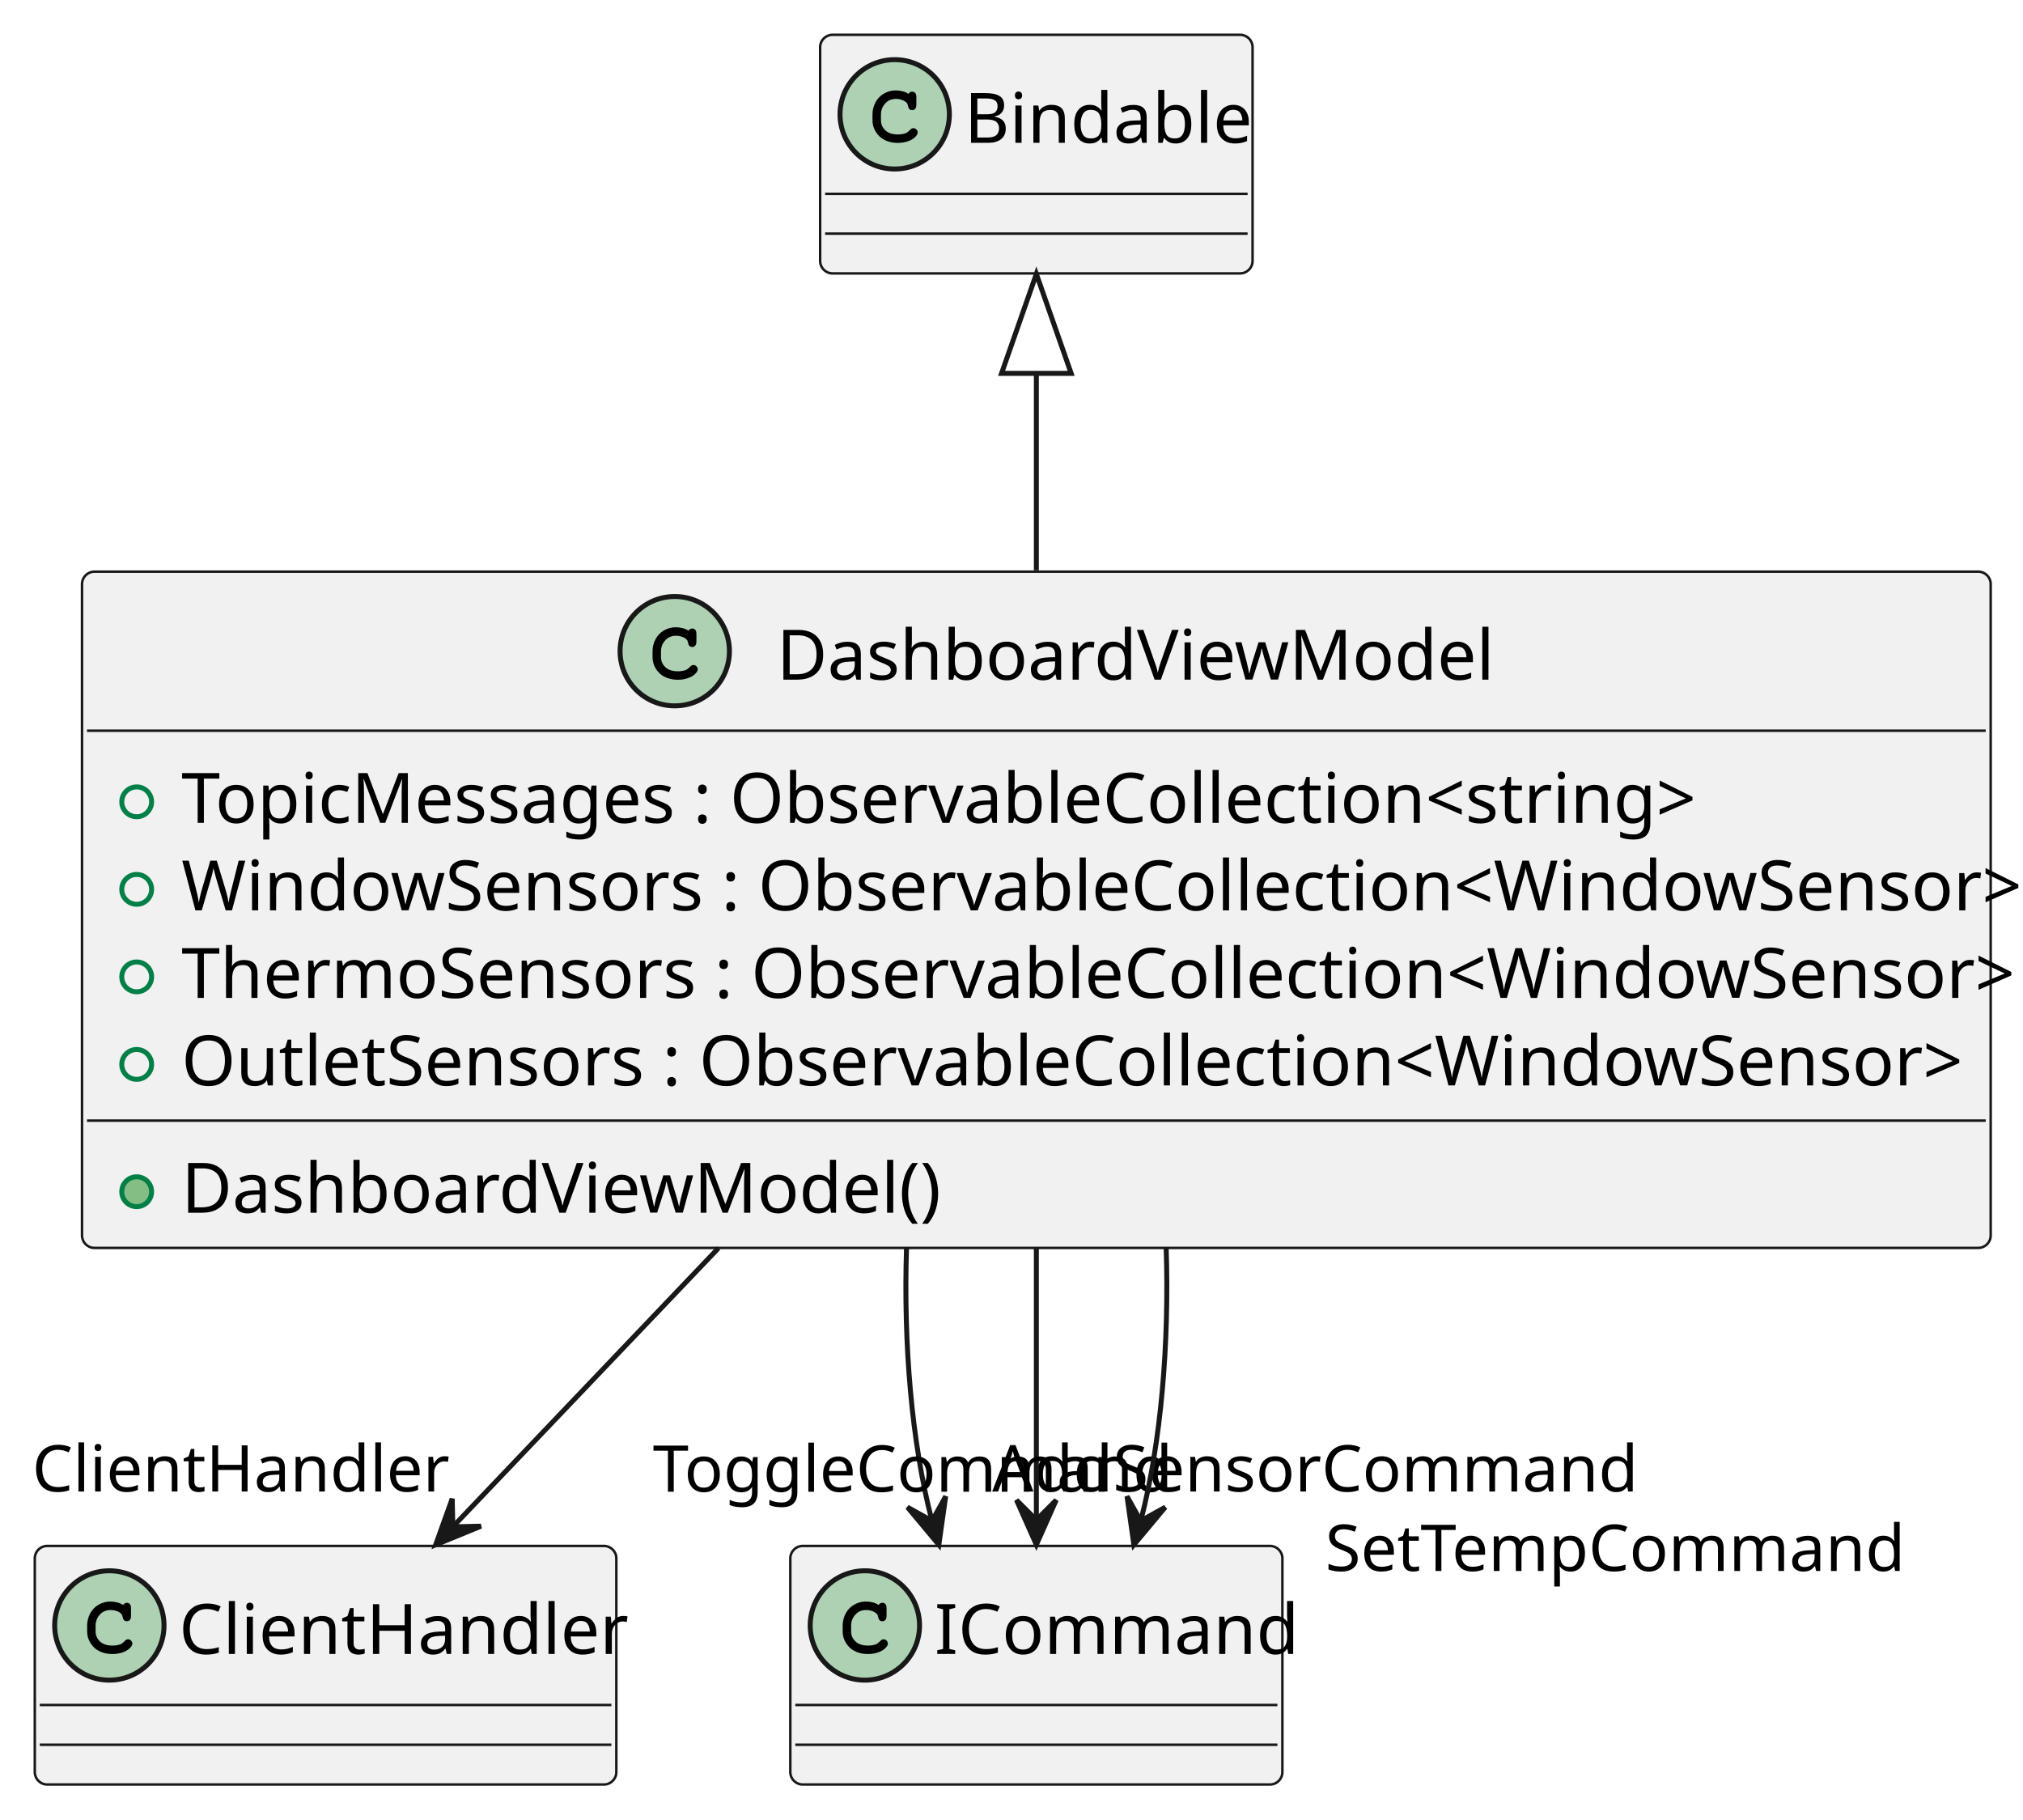
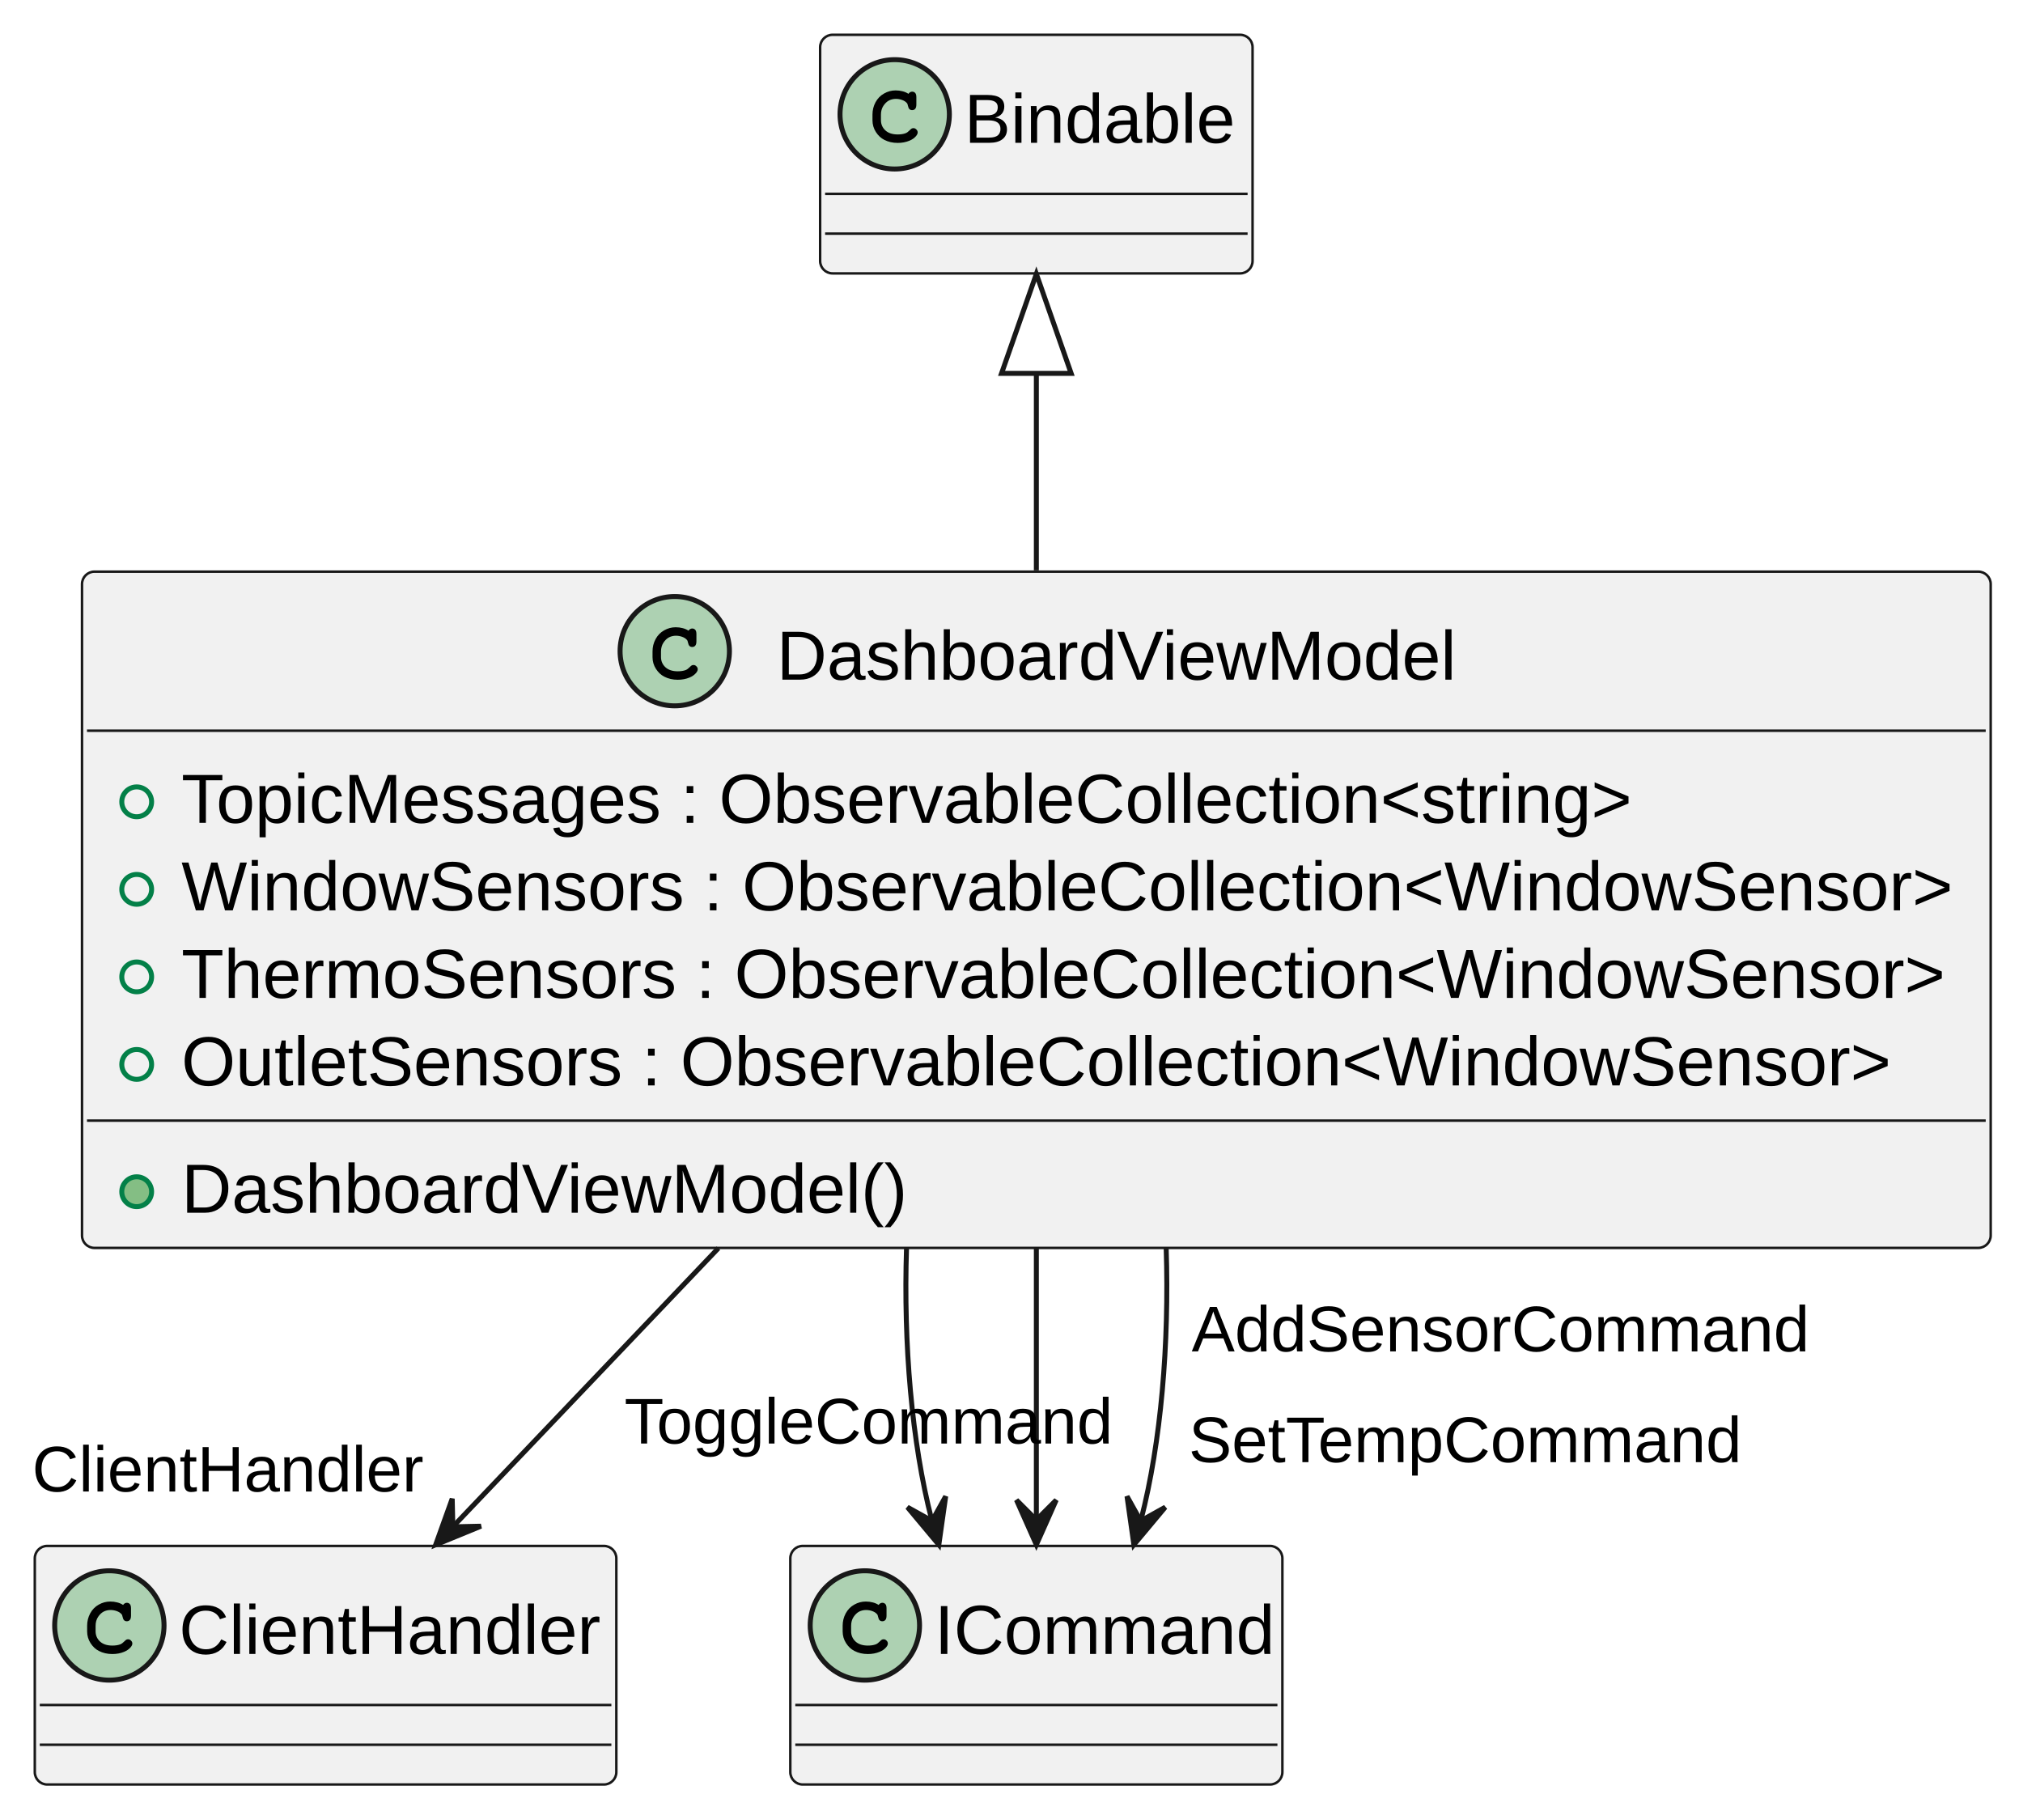
- <svg xmlns="http://www.w3.org/2000/svg" contentStyleType="text/css" height="366px" preserveAspectRatio="none" style="width:407px;height:366px;background:#FFFFFF;" version="1.1" viewBox="0 0 407 366" width="407px" zoomAndPan="magnify">
-   <defs />
+ <svg xmlns="http://www.w3.org/2000/svg" width="407px" height="366px" version="1.1" xml:space="preserve" style="fill-rule:evenodd;clip-rule:evenodd;">
  <g>
    <g id="elem_DashboardViewModel">
-       <rect codeLine="1" fill="#F1F1F1" height="136.047" id="DashboardViewModel" rx="2.5" ry="2.5" style="stroke:#181818;stroke-width:0.5;" width="384" x="16.5" y="115" />
-       <ellipse cx="135.75" cy="131" fill="#ADD1B2" rx="11" ry="11" style="stroke:#181818;stroke-width:1.0;" />
-       <path d="M138.516,126.875 Q138.672,126.656 138.859,126.547 Q139.047,126.438 139.266,126.438 Q139.641,126.438 139.875,126.703 Q140.109,126.953 140.109,127.562 L140.109,129.016 Q140.109,129.625 139.875,129.891 Q139.641,130.156 139.266,130.156 Q138.922,130.156 138.719,129.953 Q138.516,129.766 138.406,129.25 Q138.359,128.891 138.172,128.703 Q137.844,128.328 137.234,128.109 Q136.625,127.891 136,127.891 Q135.234,127.891 134.594,128.219 Q133.969,128.547 133.469,129.297 Q132.984,130.047 132.984,131.078 L132.984,132.172 Q132.984,133.406 133.875,134.234 Q134.766,135.047 136.359,135.047 Q137.297,135.047 137.953,134.797 Q138.344,134.641 138.766,134.203 Q139.031,133.938 139.172,133.859 Q139.328,133.781 139.531,133.781 Q139.859,133.781 140.109,134.047 Q140.375,134.297 140.375,134.641 Q140.375,134.984 140.031,135.391 Q139.531,135.969 138.734,136.297 Q137.656,136.75 136.359,136.75 Q134.844,136.75 133.641,136.125 Q132.656,135.625 131.969,134.562 Q131.281,133.484 131.281,132.203 L131.281,131.047 Q131.281,129.719 131.891,128.578 Q132.516,127.422 133.609,126.812 Q134.703,126.188 135.938,126.188 Q136.672,126.188 137.312,126.359 Q137.969,126.516 138.516,126.875 Z " fill="#000000" />
-       <text fill="#000000" font-family="sans-serif" font-size="14" lengthAdjust="spacing" textLength="137" x="156.25" y="136.728">DashboardViewModel</text>
-       <line style="stroke:#181818;stroke-width:0.5;" x1="17.5" x2="399.5" y1="147" y2="147" />
-       <ellipse cx="27.5" cy="161.305" fill="none" rx="3" ry="3" style="stroke:#038048;stroke-width:1.0;" />
-       <text fill="#000000" font-family="sans-serif" font-size="14" lengthAdjust="spacing" textLength="297" x="36.5" y="165.533">TopicMessages : ObservableCollection&lt;string&gt;</text>
-       <ellipse cx="27.5" cy="178.914" fill="none" rx="3" ry="3" style="stroke:#038048;stroke-width:1.0;" />
-       <text fill="#000000" font-family="sans-serif" font-size="14" lengthAdjust="spacing" textLength="358" x="36.5" y="183.143">WindowSensors : ObservableCollection&lt;WindowSensor&gt;</text>
-       <ellipse cx="27.5" cy="196.523" fill="none" rx="3" ry="3" style="stroke:#038048;stroke-width:1.0;" />
-       <text fill="#000000" font-family="sans-serif" font-size="14" lengthAdjust="spacing" textLength="358" x="36.5" y="200.752">ThermoSensors : ObservableCollection&lt;WindowSensor&gt;</text>
-       <ellipse cx="27.5" cy="214.133" fill="none" rx="3" ry="3" style="stroke:#038048;stroke-width:1.0;" />
-       <text fill="#000000" font-family="sans-serif" font-size="14" lengthAdjust="spacing" textLength="347" x="36.5" y="218.361">OutletSensors : ObservableCollection&lt;WindowSensor&gt;</text>
-       <line style="stroke:#181818;stroke-width:0.5;" x1="17.5" x2="399.5" y1="225.438" y2="225.438" />
-       <ellipse cx="27.5" cy="239.742" fill="#84BE84" rx="3" ry="3" style="stroke:#038048;stroke-width:1.0;" />
-       <text fill="#000000" font-family="sans-serif" font-size="14" lengthAdjust="spacing" textLength="147" x="36.5" y="243.971">DashboardViewModel()</text>
+       <path id="DashboardViewModel" d="M400.5,117.5C400.5,116.12 399.38,115 398,115L19,115C17.62,115 16.5,116.12 16.5,117.5L16.5,248.547C16.5,249.927 17.62,251.047 19,251.047L398,251.047C399.38,251.047 400.5,249.927 400.5,248.547L400.5,117.5Z" style="fill:rgb(241,241,241);stroke:rgb(24,24,24);stroke-width:0.5px;" />
+       <circle cx="135.75" cy="131" r="11" style="fill:rgb(173,209,178);stroke:rgb(24,24,24);stroke-width:1px;" />
+       <path d="M138.516,126.875C138.62,126.729 138.734,126.62 138.859,126.547C138.984,126.474 139.12,126.438 139.266,126.438C139.516,126.438 139.719,126.526 139.875,126.703C140.031,126.87 140.109,127.156 140.109,127.563L140.109,129.016C140.109,129.422 140.031,129.714 139.875,129.891C139.719,130.068 139.516,130.156 139.266,130.156C139.036,130.156 138.854,130.089 138.719,129.953C138.583,129.828 138.479,129.594 138.406,129.25C138.375,129.01 138.297,128.828 138.172,128.703C137.953,128.453 137.641,128.255 137.234,128.109C136.828,127.964 136.417,127.891 136,127.891C135.49,127.891 135.021,128 134.594,128.219C134.177,128.438 133.802,128.797 133.469,129.297C133.146,129.797 132.984,130.391 132.984,131.078L132.984,132.172C132.984,132.995 133.281,133.682 133.875,134.234C134.469,134.776 135.297,135.047 136.359,135.047C136.984,135.047 137.516,134.964 137.953,134.797C138.214,134.693 138.484,134.495 138.766,134.203C138.943,134.026 139.078,133.911 139.172,133.859C139.276,133.807 139.396,133.781 139.531,133.781C139.75,133.781 139.943,133.87 140.109,134.047C140.286,134.214 140.375,134.411 140.375,134.641C140.375,134.87 140.26,135.12 140.031,135.391C139.698,135.776 139.266,136.078 138.734,136.297C138.016,136.599 137.224,136.75 136.359,136.75C135.349,136.75 134.443,136.542 133.641,136.125C132.984,135.792 132.427,135.271 131.969,134.563C131.51,133.844 131.281,133.057 131.281,132.203L131.281,131.047C131.281,130.161 131.484,129.339 131.891,128.578C132.307,127.807 132.88,127.219 133.609,126.813C134.339,126.396 135.115,126.188 135.938,126.188C136.427,126.188 136.885,126.245 137.313,126.359C137.75,126.464 138.151,126.635 138.516,126.875Z" style="fill-rule:nonzero;" />
+       <g transform="matrix(1,0,0,1,156.25,136.728)">
+         <text x="0px" y="0px" style="font-family:'ArialMT', 'Arial', sans-serif;font-size:14px;">DashboardV<tspan x="77.574px 80.685px " y="0px 0px ">ie</tspan>wModel</text>
+       </g>
+       <path d="M17.5,147L399.5,147" style="fill:none;fill-rule:nonzero;stroke:rgb(24,24,24);stroke-width:0.5px;" />
+       <circle cx="27.5" cy="161.305" r="3" style="fill:none;stroke:rgb(3,128,72);stroke-width:1px;" />
+       <g transform="matrix(1,0,0,1,36.5,165.533)">
+         <text x="0px" y="0px" style="font-family:'ArialMT', 'Arial', sans-serif;font-size:14px;">T<tspan x="7px 14.786px " y="0px 0px ">op</tspan>icMessages : ObservableCollection&lt;string&gt;</text>
+       </g>
+       <circle cx="27.5" cy="178.914" r="3" style="fill:none;stroke:rgb(3,128,72);stroke-width:1px;" />
+       <g transform="matrix(1,0,0,1,36.5,183.143)">
+         <text x="0px" y="0px" style="font-family:'ArialMT', 'Arial', sans-serif;font-size:14px;">WindowSensors : ObservableCollection&lt;WindowSensor&gt;</text>
+       </g>
+       <circle cx="27.5" cy="196.523" r="3" style="fill:none;stroke:rgb(3,128,72);stroke-width:1px;" />
+       <g transform="matrix(1,0,0,1,36.5,200.752)">
+         <text x="0px" y="0px" style="font-family:'ArialMT', 'Arial', sans-serif;font-size:14px;">ThermoSensors : ObservableCollection&lt;WindowSensor&gt;</text>
+       </g>
+       <circle cx="27.5" cy="214.133" r="3" style="fill:none;stroke:rgb(3,128,72);stroke-width:1px;" />
+       <g transform="matrix(1,0,0,1,36.5,218.361)">
+         <text x="0px" y="0px" style="font-family:'ArialMT', 'Arial', sans-serif;font-size:14px;">OutletSensors : ObservableCollection&lt;WindowSensor&gt;</text>
+       </g>
+       <path d="M17.5,225.438L399.5,225.438" style="fill:none;fill-rule:nonzero;stroke:rgb(24,24,24);stroke-width:0.5px;" />
+       <circle cx="27.5" cy="239.742" r="3" style="fill:rgb(132,190,132);stroke:rgb(3,128,72);stroke-width:1px;" />
+       <g transform="matrix(1,0,0,1,36.5,243.971)">
+         <text x="0px" y="0px" style="font-family:'ArialMT', 'Arial', sans-serif;font-size:14px;">DashboardV<tspan x="77.574px 80.685px " y="0px 0px ">ie</tspan>wModel()</text>
+       </g>
    </g>
    <g id="elem_Bindable">
-       <rect fill="#F1F1F1" height="48" id="Bindable" rx="2.5" ry="2.5" style="stroke:#181818;stroke-width:0.5;" width="87" x="165" y="7" />
-       <ellipse cx="180" cy="23" fill="#ADD1B2" rx="11" ry="11" style="stroke:#181818;stroke-width:1.0;" />
-       <path d="M182.766,18.875 Q182.922,18.656 183.109,18.547 Q183.297,18.438 183.516,18.438 Q183.891,18.438 184.125,18.703 Q184.359,18.953 184.359,19.562 L184.359,21.016 Q184.359,21.625 184.125,21.891 Q183.891,22.156 183.516,22.156 Q183.172,22.156 182.969,21.953 Q182.766,21.766 182.656,21.25 Q182.609,20.891 182.422,20.703 Q182.094,20.328 181.484,20.109 Q180.875,19.891 180.25,19.891 Q179.484,19.891 178.844,20.219 Q178.219,20.547 177.719,21.297 Q177.234,22.047 177.234,23.078 L177.234,24.172 Q177.234,25.406 178.125,26.234 Q179.016,27.047 180.609,27.047 Q181.547,27.047 182.203,26.797 Q182.594,26.641 183.016,26.203 Q183.281,25.938 183.422,25.859 Q183.578,25.781 183.781,25.781 Q184.109,25.781 184.359,26.047 Q184.625,26.297 184.625,26.641 Q184.625,26.984 184.281,27.391 Q183.781,27.969 182.984,28.297 Q181.906,28.75 180.609,28.75 Q179.094,28.75 177.891,28.125 Q176.906,27.625 176.219,26.562 Q175.531,25.484 175.531,24.203 L175.531,23.047 Q175.531,21.719 176.141,20.578 Q176.766,19.422 177.859,18.812 Q178.953,18.188 180.188,18.188 Q180.922,18.188 181.562,18.359 Q182.219,18.516 182.766,18.875 Z " fill="#000000" />
-       <text fill="#000000" font-family="sans-serif" font-size="14" lengthAdjust="spacing" textLength="55" x="194" y="28.729">Bindable</text>
-       <line style="stroke:#181818;stroke-width:0.5;" x1="166" x2="251" y1="39" y2="39" />
-       <line style="stroke:#181818;stroke-width:0.5;" x1="166" x2="251" y1="47" y2="47" />
+       <path id="Bindable" d="M252,9.5C252,8.12 250.88,7 249.5,7L167.5,7C166.12,7 165,8.12 165,9.5L165,52.5C165,53.88 166.12,55 167.5,55L249.5,55C250.88,55 252,53.88 252,52.5L252,9.5Z" style="fill:rgb(241,241,241);stroke:rgb(24,24,24);stroke-width:0.5px;" />
+       <circle cx="180" cy="23" r="11" style="fill:rgb(173,209,178);stroke:rgb(24,24,24);stroke-width:1px;" />
+       <path d="M182.766,18.875C182.87,18.729 182.984,18.62 183.109,18.547C183.234,18.474 183.37,18.438 183.516,18.438C183.766,18.438 183.969,18.526 184.125,18.703C184.281,18.87 184.359,19.156 184.359,19.563L184.359,21.016C184.359,21.422 184.281,21.714 184.125,21.891C183.969,22.068 183.766,22.156 183.516,22.156C183.286,22.156 183.104,22.089 182.969,21.953C182.833,21.828 182.729,21.594 182.656,21.25C182.625,21.01 182.547,20.828 182.422,20.703C182.203,20.453 181.891,20.255 181.484,20.109C181.078,19.964 180.667,19.891 180.25,19.891C179.74,19.891 179.271,20 178.844,20.219C178.427,20.438 178.052,20.797 177.719,21.297C177.396,21.797 177.234,22.391 177.234,23.078L177.234,24.172C177.234,24.995 177.531,25.682 178.125,26.234C178.719,26.776 179.547,27.047 180.609,27.047C181.234,27.047 181.766,26.964 182.203,26.797C182.464,26.693 182.734,26.495 183.016,26.203C183.193,26.026 183.328,25.911 183.422,25.859C183.526,25.807 183.646,25.781 183.781,25.781C184,25.781 184.193,25.87 184.359,26.047C184.536,26.214 184.625,26.411 184.625,26.641C184.625,26.87 184.51,27.12 184.281,27.391C183.948,27.776 183.516,28.078 182.984,28.297C182.266,28.599 181.474,28.75 180.609,28.75C179.599,28.75 178.693,28.542 177.891,28.125C177.234,27.792 176.677,27.271 176.219,26.563C175.76,25.844 175.531,25.057 175.531,24.203L175.531,23.047C175.531,22.162 175.734,21.339 176.141,20.578C176.557,19.807 177.13,19.219 177.859,18.813C178.589,18.396 179.365,18.188 180.188,18.188C180.677,18.188 181.135,18.245 181.563,18.359C182,18.464 182.401,18.635 182.766,18.875Z" style="fill-rule:nonzero;" />
+       <g transform="matrix(1,0,0,1,194,28.7285)">
+         <text x="0px" y="0px" style="font-family:'ArialMT', 'Arial', sans-serif;font-size:14px;">Bindable</text>
+       </g>
+       <path d="M166,39L251,39" style="fill:none;fill-rule:nonzero;stroke:rgb(24,24,24);stroke-width:0.5px;" />
+       <path d="M166,47L251,47" style="fill:none;fill-rule:nonzero;stroke:rgb(24,24,24);stroke-width:0.5px;" />
    </g>
    <g id="elem_ClientHandler">
-       <rect fill="#F1F1F1" height="48" id="ClientHandler" rx="2.5" ry="2.5" style="stroke:#181818;stroke-width:0.5;" width="117" x="7" y="311" />
-       <ellipse cx="22" cy="327" fill="#ADD1B2" rx="11" ry="11" style="stroke:#181818;stroke-width:1.0;" />
-       <path d="M24.766,322.875 Q24.922,322.656 25.109,322.547 Q25.297,322.438 25.516,322.438 Q25.891,322.438 26.125,322.703 Q26.359,322.953 26.359,323.562 L26.359,325.016 Q26.359,325.625 26.125,325.891 Q25.891,326.156 25.516,326.156 Q25.172,326.156 24.969,325.953 Q24.766,325.766 24.656,325.25 Q24.609,324.891 24.422,324.703 Q24.094,324.328 23.484,324.109 Q22.875,323.891 22.25,323.891 Q21.484,323.891 20.844,324.219 Q20.219,324.547 19.719,325.297 Q19.234,326.047 19.234,327.078 L19.234,328.172 Q19.234,329.406 20.125,330.234 Q21.016,331.047 22.609,331.047 Q23.547,331.047 24.203,330.797 Q24.594,330.641 25.016,330.203 Q25.281,329.938 25.422,329.859 Q25.578,329.781 25.781,329.781 Q26.109,329.781 26.359,330.047 Q26.625,330.297 26.625,330.641 Q26.625,330.984 26.281,331.391 Q25.781,331.969 24.984,332.297 Q23.906,332.75 22.609,332.75 Q21.094,332.75 19.891,332.125 Q18.906,331.625 18.219,330.562 Q17.531,329.484 17.531,328.203 L17.531,327.047 Q17.531,325.719 18.141,324.578 Q18.766,323.422 19.859,322.812 Q20.953,322.188 22.188,322.188 Q22.922,322.188 23.562,322.359 Q24.219,322.516 24.766,322.875 Z " fill="#000000" />
-       <text fill="#000000" font-family="sans-serif" font-size="14" lengthAdjust="spacing" textLength="85" x="36" y="332.728">ClientHandler</text>
-       <line style="stroke:#181818;stroke-width:0.5;" x1="8" x2="123" y1="343" y2="343" />
-       <line style="stroke:#181818;stroke-width:0.5;" x1="8" x2="123" y1="351" y2="351" />
+       <path id="ClientHandler" d="M124,313.5C124,312.12 122.88,311 121.5,311L9.5,311C8.12,311 7,312.12 7,313.5L7,356.5C7,357.88 8.12,359 9.5,359L121.5,359C122.88,359 124,357.88 124,356.5L124,313.5Z" style="fill:rgb(241,241,241);stroke:rgb(24,24,24);stroke-width:0.5px;" />
+       <circle cx="22" cy="327" r="11" style="fill:rgb(173,209,178);stroke:rgb(24,24,24);stroke-width:1px;" />
+       <path d="M24.766,322.875C24.87,322.729 24.984,322.62 25.109,322.547C25.234,322.474 25.37,322.438 25.516,322.438C25.766,322.438 25.969,322.526 26.125,322.703C26.281,322.87 26.359,323.156 26.359,323.563L26.359,325.016C26.359,325.422 26.281,325.714 26.125,325.891C25.969,326.068 25.766,326.156 25.516,326.156C25.286,326.156 25.104,326.089 24.969,325.953C24.833,325.828 24.729,325.594 24.656,325.25C24.625,325.01 24.547,324.828 24.422,324.703C24.203,324.453 23.891,324.255 23.484,324.109C23.078,323.964 22.667,323.891 22.25,323.891C21.74,323.891 21.271,324 20.844,324.219C20.427,324.438 20.052,324.797 19.719,325.297C19.396,325.797 19.234,326.391 19.234,327.078L19.234,328.172C19.234,328.995 19.531,329.682 20.125,330.234C20.719,330.776 21.547,331.047 22.609,331.047C23.234,331.047 23.766,330.964 24.203,330.797C24.464,330.693 24.734,330.495 25.016,330.203C25.193,330.026 25.328,329.911 25.422,329.859C25.526,329.807 25.646,329.781 25.781,329.781C26,329.781 26.193,329.87 26.359,330.047C26.536,330.214 26.625,330.411 26.625,330.641C26.625,330.87 26.51,331.12 26.281,331.391C25.948,331.776 25.516,332.078 24.984,332.297C24.266,332.599 23.474,332.75 22.609,332.75C21.599,332.75 20.693,332.542 19.891,332.125C19.234,331.792 18.677,331.271 18.219,330.563C17.76,329.844 17.531,329.057 17.531,328.203L17.531,327.047C17.531,326.162 17.734,325.339 18.141,324.578C18.557,323.807 19.13,323.219 19.859,322.813C20.589,322.396 21.365,322.188 22.188,322.188C22.677,322.188 23.135,322.245 23.563,322.359C24,322.464 24.401,322.635 24.766,322.875Z" style="fill-rule:nonzero;" />
+       <g transform="matrix(1,0,0,1,36,332.728)">
+         <text x="0px" y="0px" style="font-family:'ArialMT', 'Arial', sans-serif;font-size:14px;">ClientHandler</text>
+       </g>
+       <path d="M8,343L123,343" style="fill:none;fill-rule:nonzero;stroke:rgb(24,24,24);stroke-width:0.5px;" />
+       <path d="M8,351L123,351" style="fill:none;fill-rule:nonzero;stroke:rgb(24,24,24);stroke-width:0.5px;" />
    </g>
    <g id="elem_ICommand">
-       <rect fill="#F1F1F1" height="48" id="ICommand" rx="2.5" ry="2.5" style="stroke:#181818;stroke-width:0.5;" width="99" x="159" y="311" />
-       <ellipse cx="174" cy="327" fill="#ADD1B2" rx="11" ry="11" style="stroke:#181818;stroke-width:1.0;" />
-       <path d="M176.766,322.875 Q176.922,322.656 177.109,322.547 Q177.297,322.438 177.516,322.438 Q177.891,322.438 178.125,322.703 Q178.359,322.953 178.359,323.562 L178.359,325.016 Q178.359,325.625 178.125,325.891 Q177.891,326.156 177.516,326.156 Q177.172,326.156 176.969,325.953 Q176.766,325.766 176.656,325.25 Q176.609,324.891 176.422,324.703 Q176.094,324.328 175.484,324.109 Q174.875,323.891 174.25,323.891 Q173.484,323.891 172.844,324.219 Q172.219,324.547 171.719,325.297 Q171.234,326.047 171.234,327.078 L171.234,328.172 Q171.234,329.406 172.125,330.234 Q173.016,331.047 174.609,331.047 Q175.547,331.047 176.203,330.797 Q176.594,330.641 177.016,330.203 Q177.281,329.938 177.422,329.859 Q177.578,329.781 177.781,329.781 Q178.109,329.781 178.359,330.047 Q178.625,330.297 178.625,330.641 Q178.625,330.984 178.281,331.391 Q177.781,331.969 176.984,332.297 Q175.906,332.75 174.609,332.75 Q173.094,332.75 171.891,332.125 Q170.906,331.625 170.219,330.562 Q169.531,329.484 169.531,328.203 L169.531,327.047 Q169.531,325.719 170.141,324.578 Q170.766,323.422 171.859,322.812 Q172.953,322.188 174.188,322.188 Q174.922,322.188 175.562,322.359 Q176.219,322.516 176.766,322.875 Z " fill="#000000" />
-       <text fill="#000000" font-family="sans-serif" font-size="14" lengthAdjust="spacing" textLength="67" x="188" y="332.728">ICommand</text>
-       <line style="stroke:#181818;stroke-width:0.5;" x1="160" x2="257" y1="343" y2="343" />
-       <line style="stroke:#181818;stroke-width:0.5;" x1="160" x2="257" y1="351" y2="351" />
+       <path id="ICommand" d="M258,313.5C258,312.12 256.88,311 255.5,311L161.5,311C160.12,311 159,312.12 159,313.5L159,356.5C159,357.88 160.12,359 161.5,359L255.5,359C256.88,359 258,357.88 258,356.5L258,313.5Z" style="fill:rgb(241,241,241);stroke:rgb(24,24,24);stroke-width:0.5px;" />
+       <circle cx="174" cy="327" r="11" style="fill:rgb(173,209,178);stroke:rgb(24,24,24);stroke-width:1px;" />
+       <path d="M176.766,322.875C176.87,322.729 176.984,322.62 177.109,322.547C177.234,322.474 177.37,322.438 177.516,322.438C177.766,322.438 177.969,322.526 178.125,322.703C178.281,322.87 178.359,323.156 178.359,323.563L178.359,325.016C178.359,325.422 178.281,325.714 178.125,325.891C177.969,326.068 177.766,326.156 177.516,326.156C177.286,326.156 177.104,326.089 176.969,325.953C176.833,325.828 176.729,325.594 176.656,325.25C176.625,325.01 176.547,324.828 176.422,324.703C176.203,324.453 175.891,324.255 175.484,324.109C175.078,323.964 174.667,323.891 174.25,323.891C173.74,323.891 173.271,324 172.844,324.219C172.427,324.438 172.052,324.797 171.719,325.297C171.396,325.797 171.234,326.391 171.234,327.078L171.234,328.172C171.234,328.995 171.531,329.682 172.125,330.234C172.719,330.776 173.547,331.047 174.609,331.047C175.234,331.047 175.766,330.964 176.203,330.797C176.464,330.693 176.734,330.495 177.016,330.203C177.193,330.026 177.328,329.911 177.422,329.859C177.526,329.807 177.646,329.781 177.781,329.781C178,329.781 178.193,329.87 178.359,330.047C178.536,330.214 178.625,330.411 178.625,330.641C178.625,330.87 178.51,331.12 178.281,331.391C177.948,331.776 177.516,332.078 176.984,332.297C176.266,332.599 175.474,332.75 174.609,332.75C173.599,332.75 172.693,332.542 171.891,332.125C171.234,331.792 170.677,331.271 170.219,330.563C169.76,329.844 169.531,329.057 169.531,328.203L169.531,327.047C169.531,326.162 169.734,325.339 170.141,324.578C170.557,323.807 171.13,323.219 171.859,322.813C172.589,322.396 173.365,322.188 174.188,322.188C174.677,322.188 175.135,322.245 175.563,322.359C176,322.464 176.401,322.635 176.766,322.875Z" style="fill-rule:nonzero;" />
+       <g transform="matrix(1,0,0,1,188,332.728)">
+         <text x="0px" y="0px" style="font-family:'ArialMT', 'Arial', sans-serif;font-size:14px;">ICommand</text>
+       </g>
+       <path d="M160,343L257,343" style="fill:none;fill-rule:nonzero;stroke:rgb(24,24,24);stroke-width:0.5px;" />
+       <path d="M160,351L257,351" style="fill:none;fill-rule:nonzero;stroke:rgb(24,24,24);stroke-width:0.5px;" />
    </g>
    <g id="link_Bindable_DashboardViewModel">
-       <path codeLine="8" d="M208.5,75.38 C208.5,87.68 208.5,101.37 208.5,114.74 " fill="none" id="Bindable-backto-DashboardViewModel" style="stroke:#181818;stroke-width:1.0;" />
-       <polygon fill="none" points="201.5,75.11,208.5,55.11,215.5,75.11,201.5,75.11" style="stroke:#181818;stroke-width:1.0;" />
+       <path id="Bindable-backto-DashboardViewModel" d="M208.5,75.38L208.5,114.74" style="fill:none;fill-rule:nonzero;stroke:rgb(24,24,24);stroke-width:1px;" />
+       <path d="M201.5,75.11L208.5,55.11L215.5,75.11L201.5,75.11Z" style="fill:none;fill-rule:nonzero;stroke:rgb(24,24,24);stroke-width:1px;" />
    </g>
    <g id="link_DashboardViewModel_ClientHandler">
-       <path codeLine="9" d="M144.53,251.1 C125.74,270.81 106.26,291.24 91.34,306.9 " fill="none" id="DashboardViewModel-to-ClientHandler" style="stroke:#181818;stroke-width:1.0;" />
-       <polygon fill="#181818" points="87.65,310.77,96.762,307.031,91.106,307.157,90.98,301.501,87.65,310.77" style="stroke:#181818;stroke-width:1.0;" />
-       <text fill="#000000" font-family="sans-serif" font-size="13" lengthAdjust="spacing" textLength="77" x="6.46" y="300.051">ClientHandler</text>
+       <path id="DashboardViewModel-to-ClientHandler" d="M144.53,251.1C125.74,270.81 106.26,291.24 91.34,306.9" style="fill:none;fill-rule:nonzero;stroke:rgb(24,24,24);stroke-width:1px;" />
+       <path d="M87.65,310.77L96.762,307.031L91.106,307.157L90.98,301.501L87.65,310.77Z" style="fill:rgb(24,24,24);fill-rule:nonzero;stroke:rgb(24,24,24);stroke-width:1px;" />
+       <g transform="matrix(1,0,0,1,6.4603,300.051)">
+         <text x="0px" y="0px" style="font-family:'ArialMT', 'Arial', sans-serif;font-size:13px;">ClientHandler</text>
+       </g>
    </g>
    <g id="link_DashboardViewModel_ICommand">
-       <path codeLine="10" d="M182.38,251.1 C181.75,270.31 183.43,290.21 187.43,305.69 " fill="none" id="DashboardViewModel-to-ICommand" style="stroke:#181818;stroke-width:1.0;" />
-       <polygon fill="#181818" points="188.88,310.77,190.261,301.019,187.51,305.961,182.567,303.21,188.88,310.77" style="stroke:#181818;stroke-width:1.0;" />
-       <text fill="#000000" font-family="sans-serif" font-size="13" lengthAdjust="spacing" textLength="123" x="199.612" y="300.051">AddSensorCommand</text>
+       <path id="DashboardViewModel-to-ICommand" d="M182.38,251.1C181.75,270.31 183.43,290.21 187.43,305.69" style="fill:none;fill-rule:nonzero;stroke:rgb(24,24,24);stroke-width:1px;" />
+       <path d="M188.88,310.77L190.261,301.019L187.51,305.961L182.567,303.21L188.88,310.77Z" style="fill:rgb(24,24,24);fill-rule:nonzero;stroke:rgb(24,24,24);stroke-width:1px;" />
+       <g transform="matrix(1,0,0,1,239.748,271.861)">
+         <text x="0px" y="0px" style="font-family:'ArialMT', 'Arial', sans-serif;font-size:13px;">AddSensorCommand</text>
+       </g>
    </g>
-     <g id="link_DashboardViewModel_ICommand">
-       <path codeLine="11" d="M208.5,251.1 C208.5,270.31 208.5,290.21 208.5,305.69 " fill="none" id="DashboardViewModel-to-ICommand-1" style="stroke:#181818;stroke-width:1.0;" />
-       <polygon fill="#181818" points="208.5,310.77,212.5,301.77,208.5,305.77,204.5,301.77,208.5,310.77" style="stroke:#181818;stroke-width:1.0;" />
-       <text fill="#000000" font-family="sans-serif" font-size="13" lengthAdjust="spacing" textLength="97" x="131.346" y="300.094">ToggleCommand</text>
+     <g id="link_DashboardViewModel_ICommand1">
+       <path id="DashboardViewModel-to-ICommand-1" d="M208.5,251.1L208.5,305.69" style="fill:none;fill-rule:nonzero;stroke:rgb(24,24,24);stroke-width:1px;" />
+       <path d="M208.5,310.77L212.5,301.77L208.5,305.77L204.5,301.77L208.5,310.77Z" style="fill:rgb(24,24,24);fill-rule:nonzero;stroke:rgb(24,24,24);stroke-width:1px;" />
+       <g transform="matrix(1,0,0,1,125.612,290.399)">
+         <text x="0px" y="0px" style="font-family:'ArialMT', 'Arial', sans-serif;font-size:13px;">T<tspan x="6.5px 13.73px " y="0px 0px ">og</tspan>gleCommand</text>
+       </g>
    </g>
-     <g id="link_DashboardViewModel_ICommand">
-       <path codeLine="12" d="M234.62,251.1 C235.25,270.31 233.57,290.21 229.57,305.69 " fill="none" id="DashboardViewModel-to-ICommand-2" style="stroke:#181818;stroke-width:1.0;" />
-       <polygon fill="#181818" points="228.12,310.77,234.433,303.21,229.49,305.961,226.739,301.019,228.12,310.77" style="stroke:#181818;stroke-width:1.0;" />
-       <text fill="#000000" font-family="sans-serif" font-size="13" lengthAdjust="spacing" textLength="111" x="266.619" y="316.037">SetTempCommand</text>
+     <g id="link_DashboardViewModel_ICommand2">
+       <path id="DashboardViewModel-to-ICommand-2" d="M234.62,251.1C235.25,270.31 233.57,290.21 229.57,305.69" style="fill:none;fill-rule:nonzero;stroke:rgb(24,24,24);stroke-width:1px;" />
+       <path d="M228.12,310.77L234.433,303.21L229.49,305.961L226.739,301.019L228.12,310.77Z" style="fill:rgb(24,24,24);fill-rule:nonzero;stroke:rgb(24,24,24);stroke-width:1px;" />
+       <g transform="matrix(1,0,0,1,239.145,294.146)">
+         <text x="0px" y="0px" style="font-family:'ArialMT', 'Arial', sans-serif;font-size:13px;">SetT<tspan x="26.013px 33.243px " y="0px 0px ">em</tspan>pCommand</text>
+       </g>
    </g>
  </g>
</svg>
